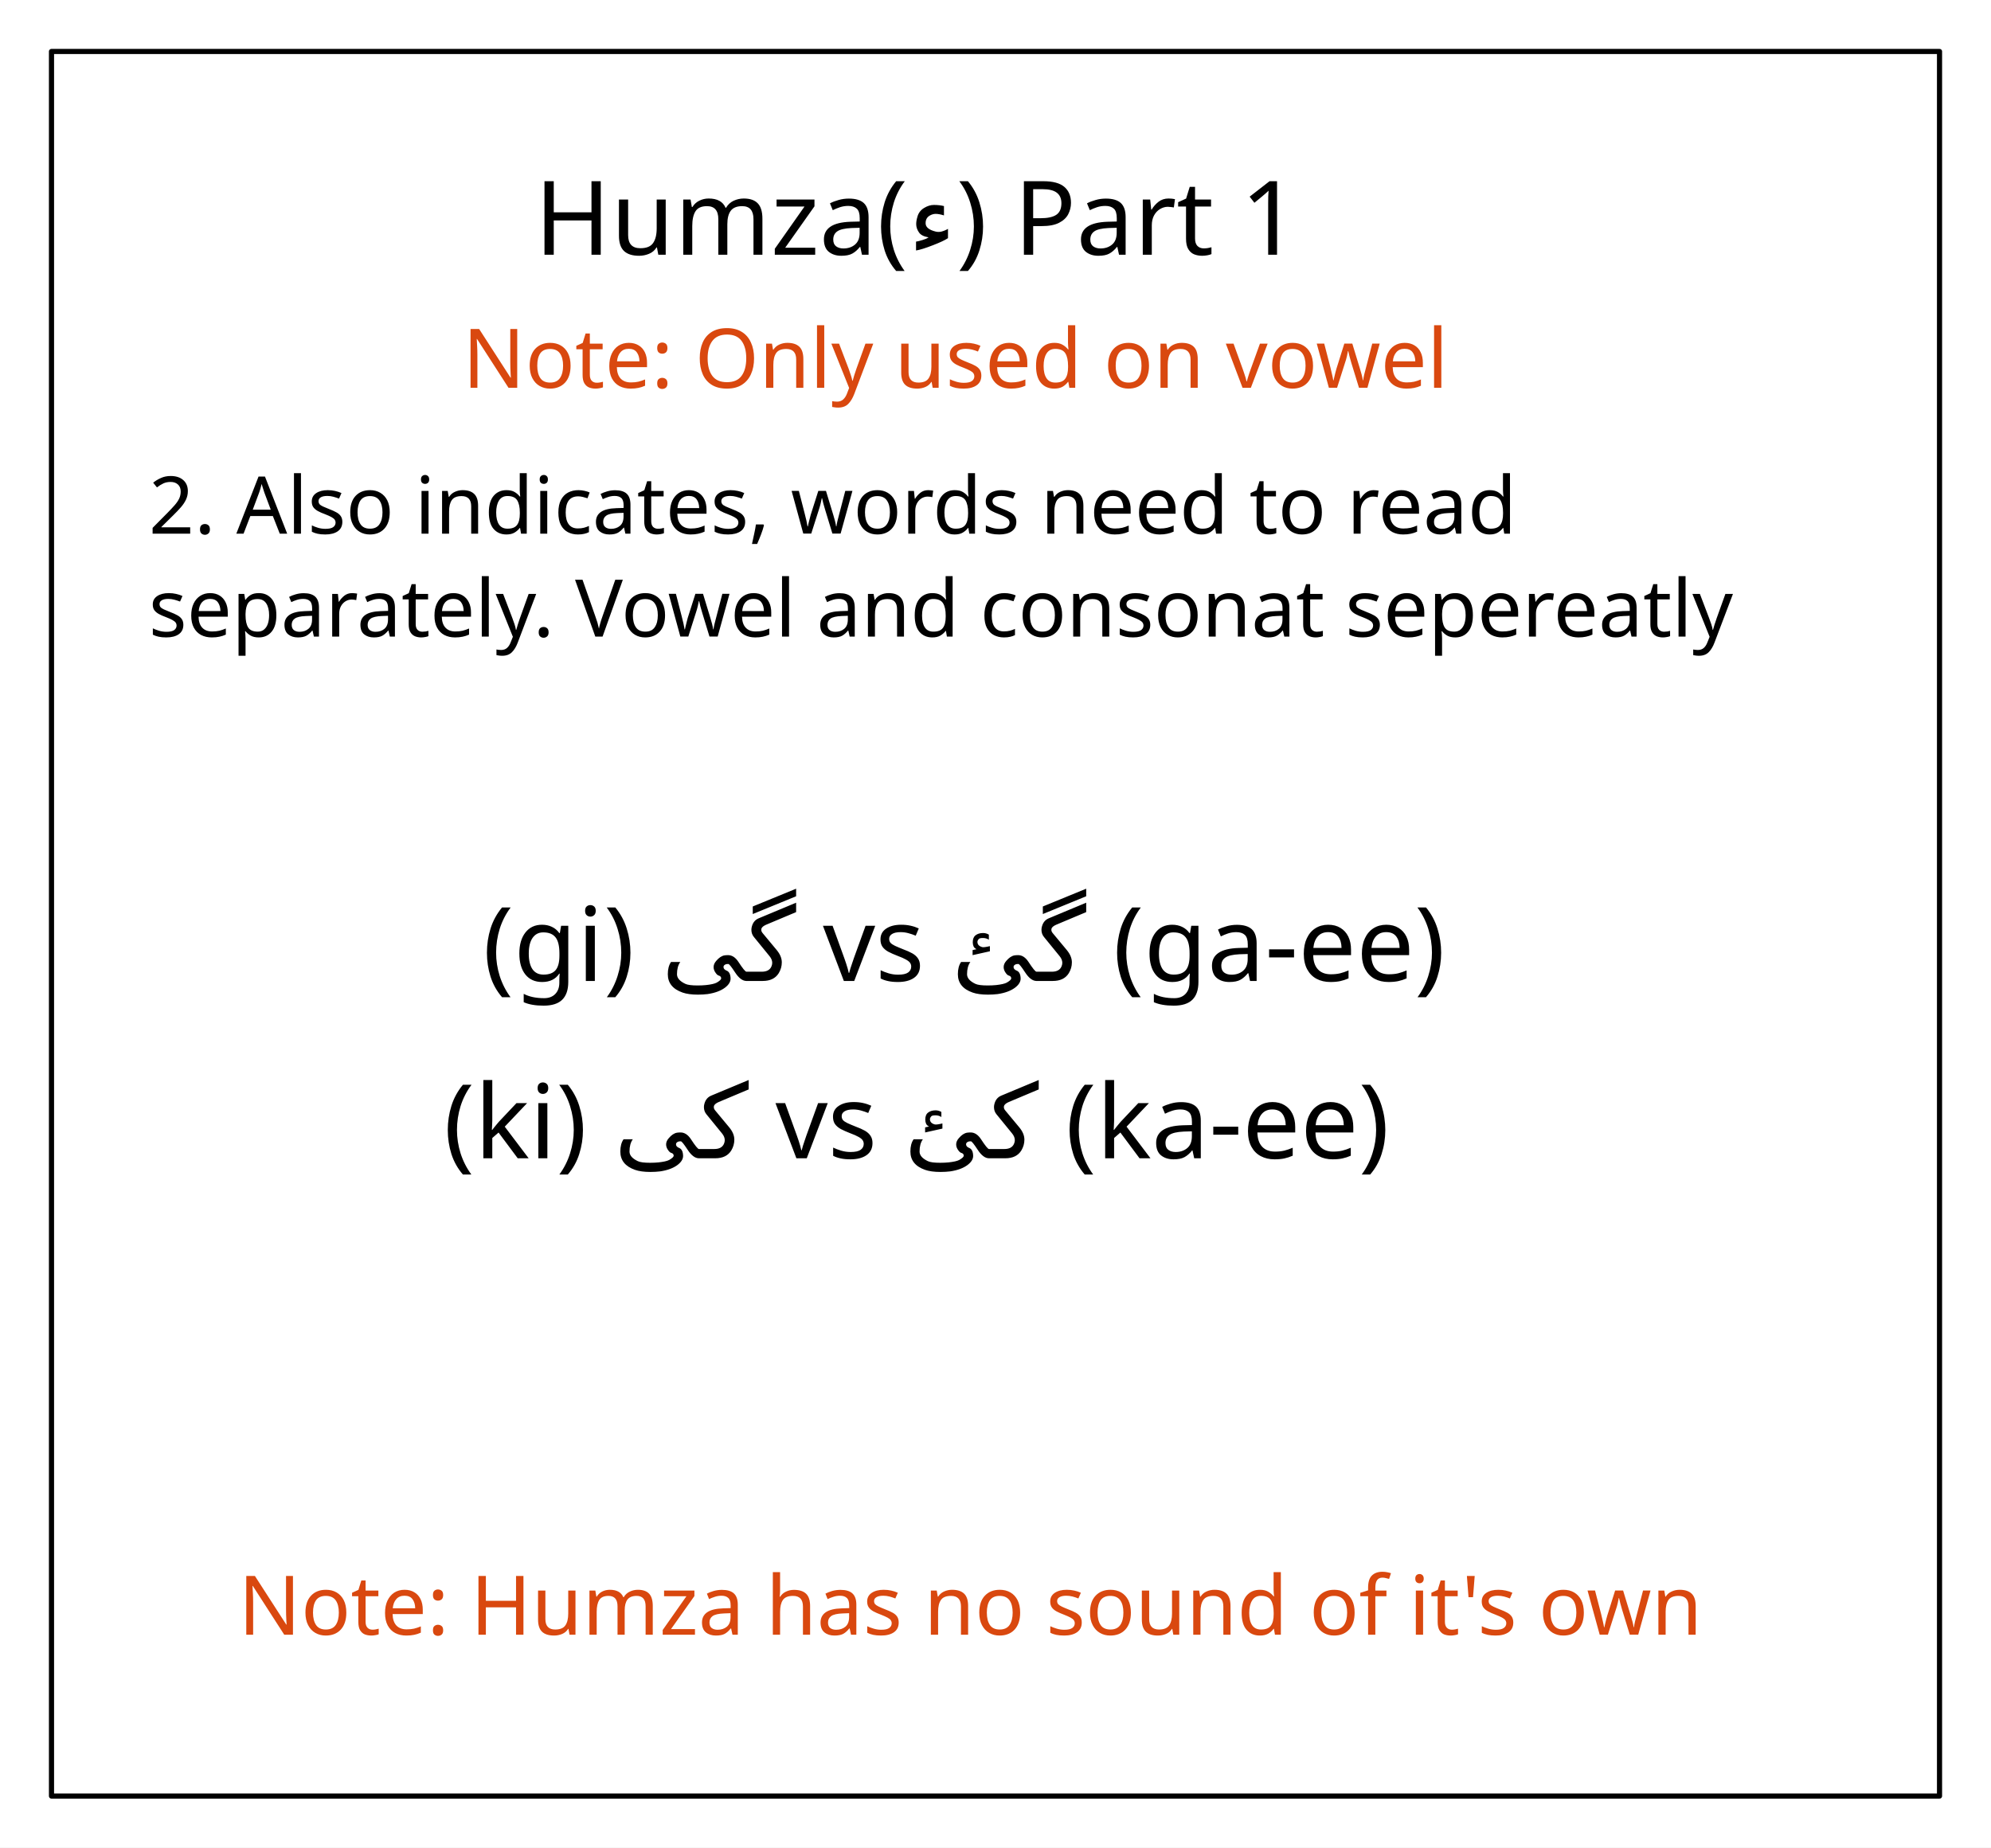
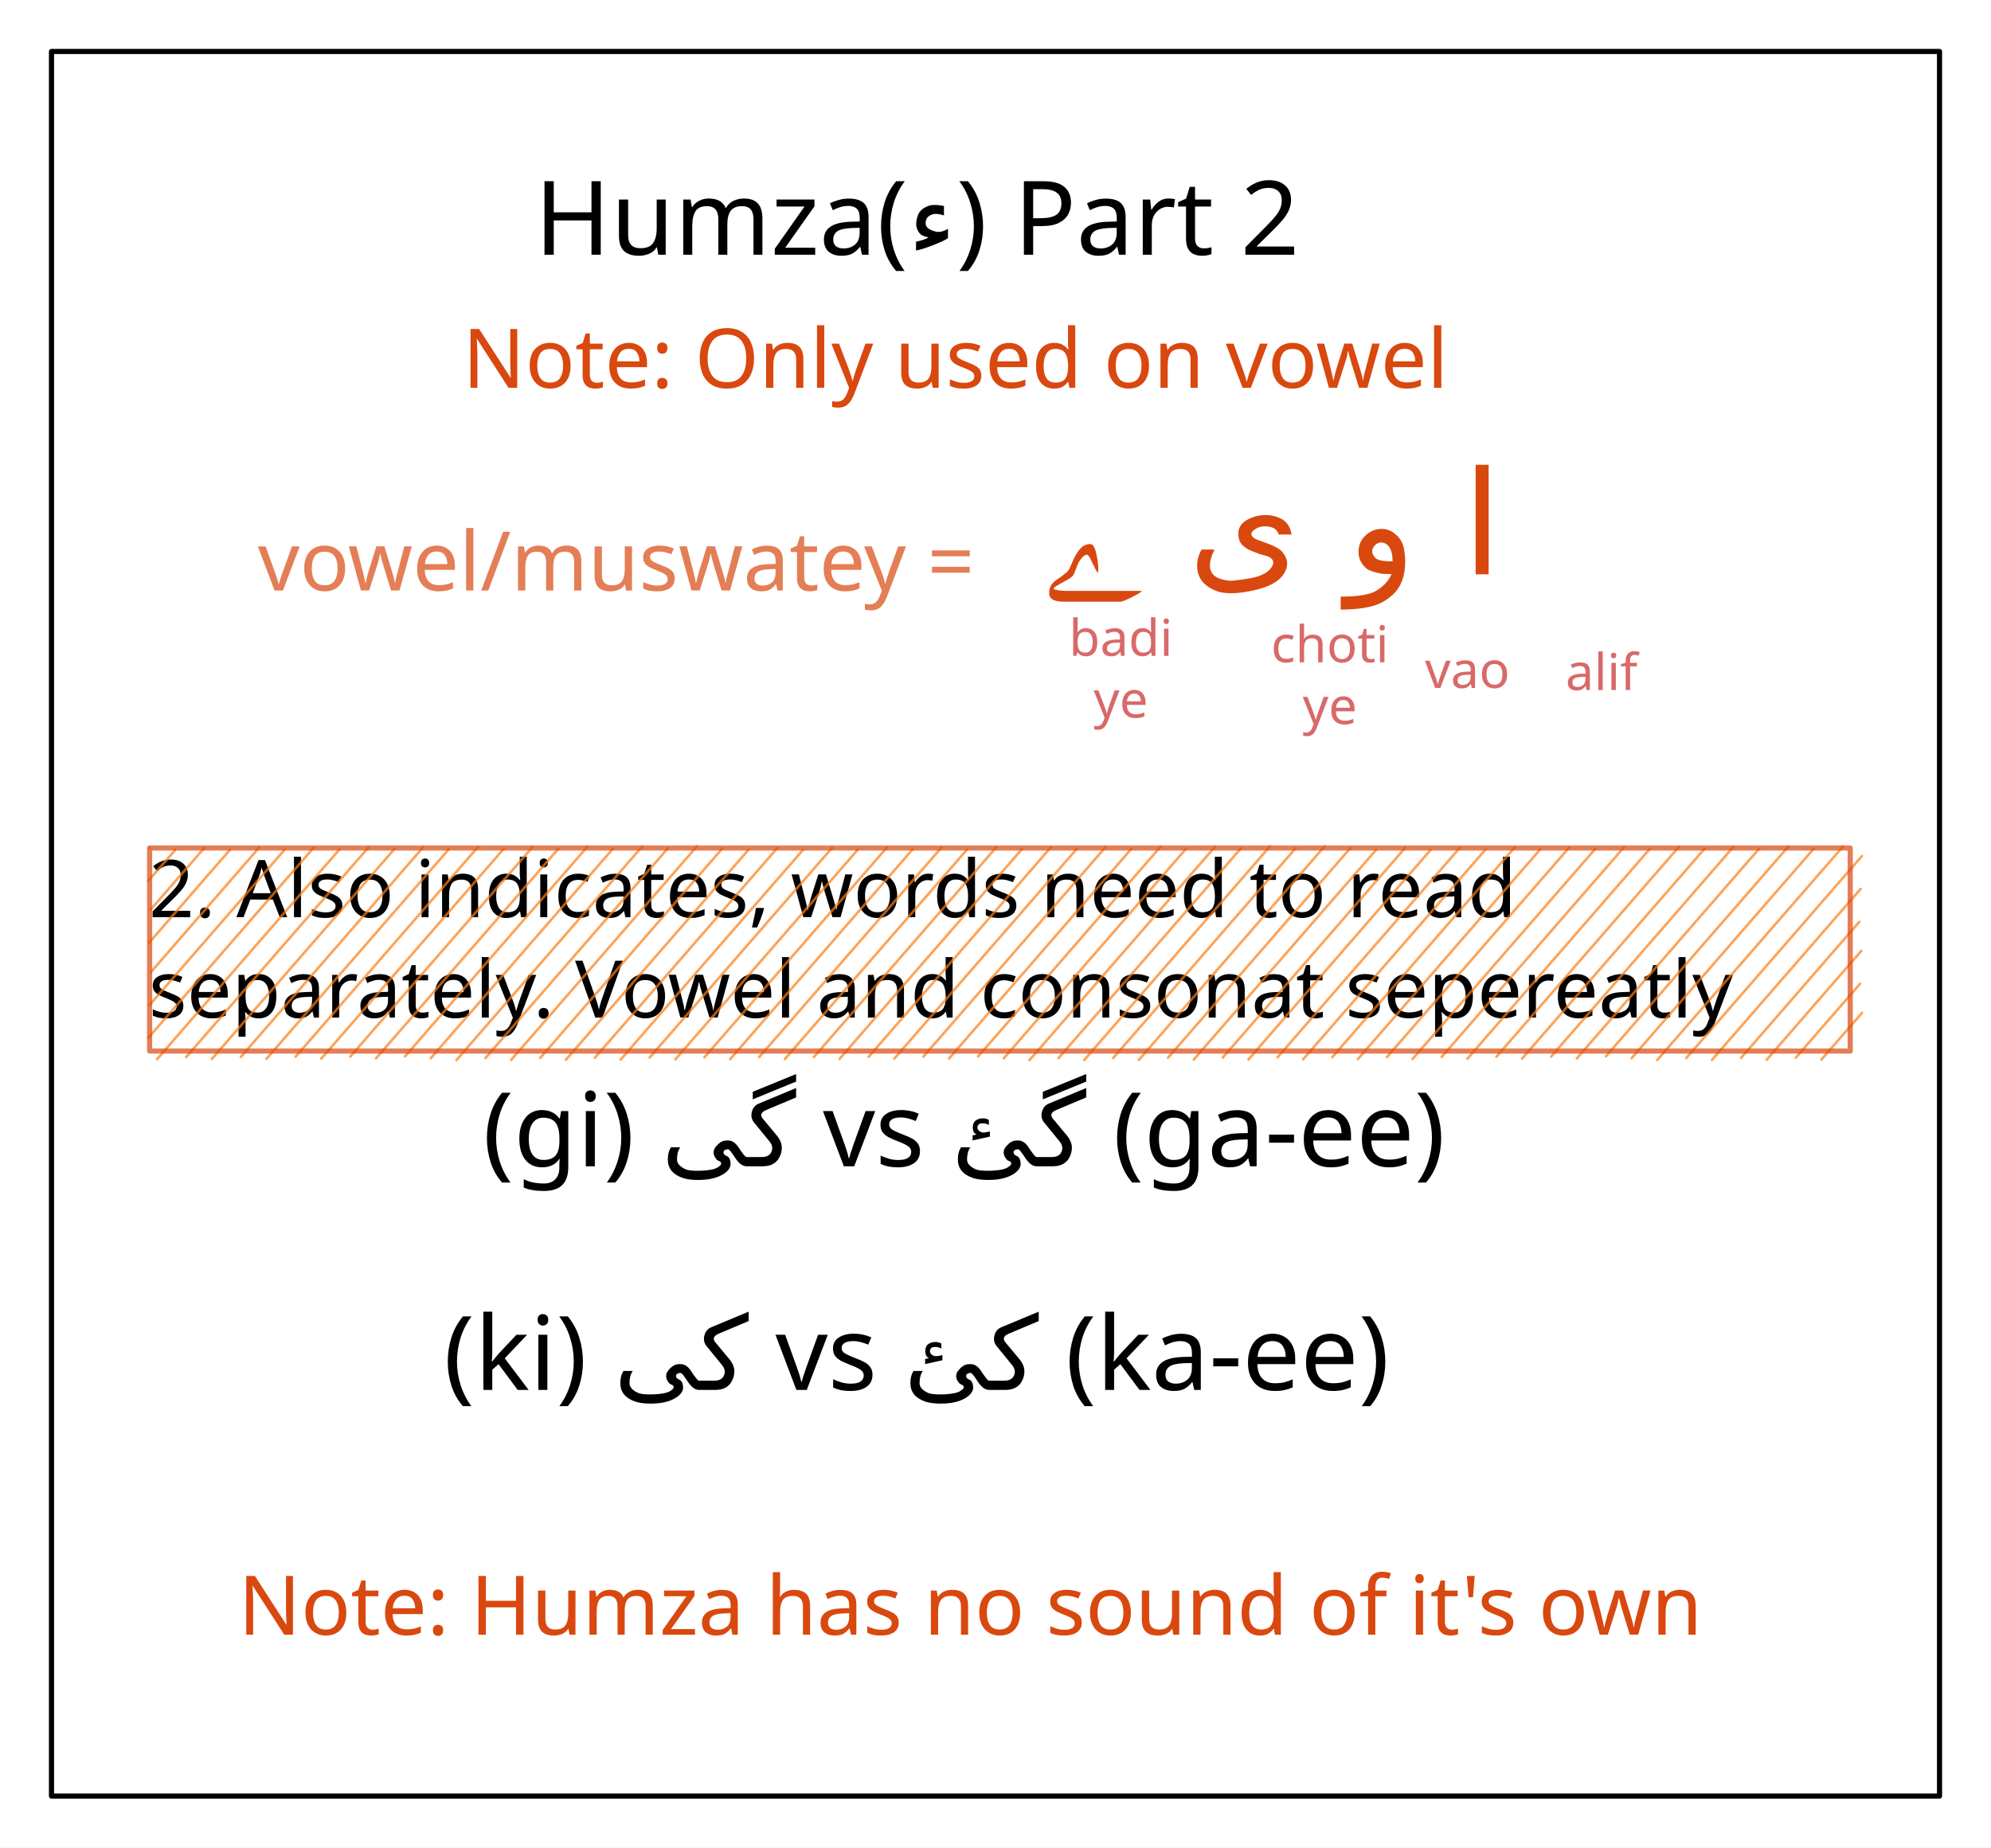
<svg xmlns="http://www.w3.org/2000/svg" version="1.1" viewBox="0 0 386.667 358.889" width="386.667" height="358.889">
  <defs>
    <style>
      @font-face {
        font-family: "Virgil";
-         src: url("../Virgil.woff2");;
+         src: url("https://excalidraw.com/Virgil.woff2");
      }
-       
+       @font-face {
+         font-family: "Cascadia";
+         src: url("https://excalidraw.com/Cascadia.woff2");
+       }
    </style>
  </defs>
  <rect x="0" y="0" width="386.667" height="358.889" fill="#ffffff" />
  <g stroke-linecap="round" transform="translate(10 10) rotate(0 183.3333 169.4444)">
    <path d="M0 0 C0 0, 0 0, 0 0 M0 0 C0 0, 0 0, 0 0 M-0.26 6.4 C1.01 4.93, 2.29 3.46, 4.99 0.36 M-0.26 6.4 C1.52 4.35, 3.3 2.3, 4.99 0.36 M0.13 12.04 C3.99 7.61, 7.84 3.17, 10.63 -0.03 M0.13 12.04 C3.65 7.99, 7.17 3.94, 10.63 -0.03 M-0.13 18.44 C5.37 12.11, 10.87 5.79, 15.62 0.33 M-0.13 18.44 C4.38 13.25, 8.89 8.07, 15.62 0.33 M0.27 24.08 C5.4 18.17, 10.54 12.27, 21.26 -0.07 M0.27 24.08 C4.79 18.87, 9.32 13.67, 21.26 -0.07 M0 30.48 C8.86 20.29, 17.72 10.1, 26.25 0.29 M0 30.48 C8.07 21.2, 16.14 11.92, 26.25 0.29 M-0.26 36.88 C7.38 28.1, 15.01 19.32, 31.89 -0.1 M-0.26 36.88 C8.08 27.29, 16.42 17.69, 31.89 -0.1 M0.14 42.52 C10.28 30.86, 20.42 19.19, 36.88 0.26 M0.14 42.52 C12.5 28.3, 24.85 14.09, 36.88 0.26 M-0.12 48.92 C8.57 38.92, 17.25 28.93, 42.52 -0.14 M-0.12 48.92 C13.65 33.07, 27.43 17.22, 42.52 -0.14 M0.27 54.56 C18.57 33.51, 36.87 12.46, 47.51 0.22 M0.27 54.56 C18.1 34.06, 35.92 13.55, 47.51 0.22 M0.01 60.96 C16.28 42.24, 32.55 23.52, 53.15 -0.17 M0.01 60.96 C20.38 37.52, 40.76 14.08, 53.15 -0.17 M-0.25 67.36 C20.14 43.9, 40.53 20.44, 58.14 0.19 M-0.25 67.36 C11.71 53.6, 23.66 39.85, 58.14 0.19 M0.14 73 C20.01 50.15, 39.87 27.3, 63.78 -0.21 M0.14 73 C15.26 55.61, 30.38 38.22, 63.78 -0.21 M-0.12 79.4 C27.01 48.19, 54.14 16.98, 68.77 0.15 M-0.12 79.4 C18.03 58.52, 36.17 37.65, 68.77 0.15 M0.28 85.04 C22.04 60, 43.81 34.96, 74.41 -0.24 M0.28 85.04 C15.32 67.74, 30.36 50.44, 74.41 -0.24 M0.01 91.44 C16.52 72.45, 33.03 53.46, 79.4 0.12 M0.01 91.44 C29.25 57.8, 58.49 24.17, 79.4 0.12 M-0.25 97.84 C27.67 65.72, 55.59 33.61, 85.04 -0.28 M-0.25 97.84 C18.27 76.53, 36.79 55.23, 85.04 -0.28 M0.15 103.48 C21.11 79.37, 42.07 55.26, 90.03 0.08 M0.15 103.48 C18.56 82.3, 36.97 61.12, 90.03 0.08 M-0.11 109.88 C37.7 66.38, 75.51 22.88, 95.67 -0.31 M-0.11 109.88 C32.29 72.6, 64.7 35.32, 95.67 -0.31 M0.28 115.52 C37.01 73.27, 73.73 31.02, 100.66 0.05 M0.28 115.52 C23.24 89.11, 46.19 62.7, 100.66 0.05 M0.02 121.92 C29.99 87.44, 59.96 52.97, 106.3 -0.34 M0.02 121.92 C26.03 91.99, 52.05 62.06, 106.3 -0.34 M-0.24 128.32 C28.41 95.35, 57.06 62.39, 111.29 0.02 M-0.24 128.32 C40.57 81.37, 81.37 34.43, 111.29 0.02 M0.15 133.96 C32.64 96.58, 65.13 59.21, 116.27 0.38 M0.15 133.96 C39.08 89.18, 78 44.41, 116.27 0.38 M-0.11 140.36 C25.75 110.6, 51.62 80.85, 121.92 -0.02 M-0.11 140.36 C38.05 96.46, 76.21 52.56, 121.92 -0.02 M0.29 146 C36.21 104.68, 72.13 63.36, 126.91 0.34 M0.29 146 C29.22 112.71, 58.16 79.43, 126.91 0.34 M0.02 152.4 C38.63 107.99, 77.23 63.58, 132.55 -0.05 M0.02 152.4 C31.27 116.45, 62.52 80.5, 132.55 -0.05 M-0.24 158.8 C40.25 112.23, 80.73 65.66, 137.54 0.31 M-0.24 158.8 C36.14 116.95, 72.52 75.1, 137.54 0.31 M0.16 164.44 C30.19 129.89, 60.23 95.34, 143.18 -0.09 M0.16 164.44 C39.07 119.67, 77.99 74.9, 143.18 -0.09 M-0.1 170.84 C46.61 117.09, 93.33 63.35, 148.17 0.27 M-0.1 170.84 C29.75 136.49, 59.6 102.15, 148.17 0.27 M0.29 176.48 C36.79 134.49, 73.29 92.5, 153.81 -0.12 M0.29 176.48 C35.42 136.07, 70.55 95.65, 153.81 -0.12 M0.03 182.88 C40.83 135.94, 81.63 89.01, 158.8 0.24 M0.03 182.88 C50.89 124.37, 101.75 65.86, 158.8 0.24 M-0.23 189.27 C48.99 132.65, 98.22 76.02, 164.44 -0.16 M-0.23 189.27 C46.47 135.55, 93.17 81.83, 164.44 -0.16 M0.16 194.92 C39.73 149.4, 79.3 103.88, 169.43 0.2 M0.16 194.92 C54.54 132.36, 108.93 69.8, 169.43 0.2 M-0.1 201.32 C47.65 146.38, 95.41 91.45, 175.07 -0.19 M-0.1 201.32 C49.7 144.03, 99.49 86.75, 175.07 -0.19 M0.3 206.96 C47.82 152.29, 95.34 97.62, 180.06 0.17 M0.3 206.96 C40.68 160.5, 81.07 114.04, 180.06 0.17 M0.03 213.36 C54.36 150.87, 108.68 88.38, 185.7 -0.23 M0.03 213.36 C46.27 160.17, 92.5 106.99, 185.7 -0.23 M-0.23 219.75 C70.86 137.97, 141.95 56.19, 190.69 0.13 M-0.23 219.75 C51.57 160.16, 103.38 100.57, 190.69 0.13 M0.17 225.4 C48.67 169.6, 97.18 113.8, 196.33 -0.26 M0.17 225.4 C52.41 165.3, 104.66 105.2, 196.33 -0.26 M-0.09 231.8 C57.53 165.51, 115.15 99.22, 201.32 0.1 M-0.09 231.8 C44.71 180.25, 89.52 128.71, 201.32 0.1 M0.3 237.44 C58.13 170.91, 115.96 104.39, 206.96 -0.3 M0.3 237.44 C81.94 143.52, 163.58 49.6, 206.96 -0.3 M0.04 243.84 C71.77 161.32, 143.5 78.8, 211.95 0.06 M0.04 243.84 C55.03 180.58, 110.02 117.32, 211.95 0.06 M-0.22 250.23 C62.52 178.05, 125.27 105.87, 217.59 -0.33 M-0.22 250.23 C79.13 158.95, 158.48 67.67, 217.59 -0.33 M0.17 255.88 C81.86 161.91, 163.54 67.94, 222.58 0.03 M0.17 255.88 C63.39 183.15, 126.61 110.43, 222.58 0.03 M-0.09 262.27 C51.17 203.3, 102.44 144.33, 228.22 -0.36 M-0.09 262.27 C62.36 190.44, 124.8 118.6, 228.22 -0.36 M0.3 267.92 C50.33 210.37, 100.35 152.82, 233.21 0 M0.3 267.92 C51.26 209.3, 102.22 150.68, 233.21 0 M0.04 274.32 C94.45 165.72, 188.85 57.11, 238.19 0.36 M0.04 274.32 C69.69 194.2, 139.33 114.09, 238.19 0.36 M-0.22 280.71 C55.44 216.68, 111.1 152.65, 243.84 -0.04 M-0.22 280.71 C74.35 194.93, 148.92 109.15, 243.84 -0.04 M0.18 286.36 C91.08 181.79, 181.98 77.22, 248.82 0.32 M0.18 286.36 C89.97 183.06, 179.76 79.76, 248.82 0.32 M-0.08 292.75 C91.26 187.68, 182.6 82.6, 254.47 -0.07 M-0.08 292.75 C52.66 232.07, 105.41 171.4, 254.47 -0.07 M0.31 298.4 C64.74 224.28, 129.17 150.16, 259.45 0.29 M0.31 298.4 C75.46 211.95, 150.6 125.51, 259.45 0.29 M0.05 304.8 C69.9 224.44, 139.75 144.09, 265.1 -0.11 M0.05 304.8 C81.38 211.24, 162.71 117.68, 265.1 -0.11 M-0.21 311.19 C58.39 243.77, 117 176.36, 270.08 0.25 M-0.21 311.19 C69.97 230.45, 140.16 149.71, 270.08 0.25 M0.18 316.84 C56.19 252.4, 112.2 187.97, 275.73 -0.14 M0.18 316.84 C57.44 250.97, 114.69 185.11, 275.73 -0.14 M-0.08 323.23 C111.14 195.29, 222.37 67.34, 280.71 0.22 M-0.08 323.23 C90.11 219.48, 180.3 115.73, 280.71 0.22 M0.31 328.88 C98.66 215.74, 197.01 102.6, 286.36 -0.18 M0.31 328.88 C67.16 251.98, 134 175.09, 286.36 -0.18 M0.05 335.27 C106.99 212.25, 213.93 89.24, 291.34 0.18 M0.05 335.27 C86.24 236.13, 172.43 136.98, 291.34 0.18 M1.1 340.16 C76.76 253.13, 152.42 166.09, 296.99 -0.21 M1.1 340.16 C98.3 228.35, 195.5 116.54, 296.99 -0.21 M6.75 339.77 C85.04 249.7, 163.34 159.63, 301.97 0.15 M6.75 339.77 C88.04 246.25, 169.33 152.74, 301.97 0.15 M11.73 340.13 C75.07 267.27, 138.4 194.41, 307.62 -0.25 M11.73 340.13 C117.23 218.77, 222.72 97.42, 307.62 -0.25 M17.38 339.73 C100.15 244.52, 182.92 149.3, 312.6 0.11 M17.38 339.73 C112.3 230.53, 207.23 121.33, 312.6 0.11 M22.36 340.09 C110.76 238.41, 199.15 136.72, 318.25 -0.28 M22.36 340.09 C82.24 271.21, 142.12 202.33, 318.25 -0.28 M28.01 339.7 C133.49 218.36, 238.97 97.01, 323.23 0.08 M28.01 339.7 C136.27 215.16, 244.52 90.63, 323.23 0.08 M32.99 340.06 C120.08 239.88, 207.17 139.69, 328.88 -0.31 M32.99 340.06 C113.16 247.84, 193.32 155.63, 328.88 -0.31 M38.64 339.66 C125.84 239.34, 213.05 139.02, 333.86 0.05 M38.64 339.66 C131.16 233.23, 223.68 126.8, 333.86 0.05 M43.62 340.02 C159.03 207.27, 274.43 74.51, 339.51 -0.35 M43.62 340.02 C158.25 208.16, 272.88 76.3, 339.51 -0.35 M49.27 339.63 C122.7 255.15, 196.14 170.68, 344.49 0.01 M49.27 339.63 C148.02 226.03, 246.77 112.43, 344.49 0.01 M54.25 339.99 C136.85 244.97, 219.45 149.96, 349.48 0.37 M54.25 339.99 C142.04 239, 229.83 138.01, 349.48 0.37 M59.24 340.35 C126.14 263.39, 193.03 186.44, 355.12 -0.02 M59.24 340.35 C169.66 213.33, 280.08 86.31, 355.12 -0.02 M64.88 339.96 C142.28 250.92, 219.68 161.88, 360.11 0.34 M64.88 339.96 C173.12 215.44, 281.36 90.93, 360.11 0.34 M69.87 340.32 C185.53 207.26, 301.2 74.21, 365.75 -0.06 M69.87 340.32 C141.77 257.61, 213.66 174.91, 365.75 -0.06 M75.51 339.92 C175.59 224.79, 275.67 109.66, 369.43 1.81 M75.51 339.92 C158.21 244.79, 240.9 149.67, 369.43 1.81 M80.5 340.28 C184.8 220.3, 289.11 100.31, 369.17 8.21 M80.5 340.28 C175.1 231.46, 269.69 122.65, 369.17 8.21 M86.14 339.89 C177.41 234.9, 268.68 129.9, 368.91 14.61 M86.14 339.89 C184.55 226.69, 282.95 113.48, 368.91 14.61 M91.13 340.25 C177.41 240.99, 263.69 141.74, 369.3 20.25 M91.13 340.25 C169.42 250.19, 247.71 160.13, 369.3 20.25 M96.77 339.85 C184.35 239.11, 271.92 138.37, 369.04 26.65 M96.77 339.85 C203.88 216.64, 310.99 93.43, 369.04 26.65 M101.76 340.21 C172.68 258.63, 243.61 177.04, 369.43 32.29 M101.76 340.21 C189.74 239.01, 277.71 137.8, 369.43 32.29 M107.4 339.82 C174.01 263.19, 240.63 186.57, 369.17 38.69 M107.4 339.82 C176.67 260.14, 245.93 180.47, 369.17 38.69 M112.39 340.18 C165.72 278.83, 219.05 217.48, 368.91 45.09 M112.39 340.18 C205.8 232.73, 299.2 125.28, 368.91 45.09 M118.03 339.78 C204.29 240.55, 290.55 141.32, 369.31 50.73 M118.03 339.78 C200.7 244.68, 283.37 149.58, 369.31 50.73 M123.02 340.14 C215.49 233.77, 307.96 127.39, 369.04 57.13 M123.02 340.14 C185.23 268.58, 247.45 197.01, 369.04 57.13 M128.66 339.75 C180.4 280.24, 232.13 220.73, 369.44 62.77 M128.66 339.75 C218.8 236.06, 308.94 132.37, 369.44 62.77 M133.65 340.11 C218.55 242.45, 303.44 144.79, 369.18 69.17 M133.65 340.11 C211.44 250.62, 289.23 161.13, 369.18 69.17 M139.3 339.71 C185.35 286.73, 231.41 233.75, 368.92 75.57 M139.3 339.71 C210.18 258.17, 281.06 176.63, 368.92 75.57 M144.28 340.07 C191.07 286.26, 237.85 232.44, 369.31 81.21 M144.28 340.07 C212.25 261.88, 280.22 183.69, 369.31 81.21 M149.93 339.68 C201.76 280.05, 253.6 220.41, 369.05 87.61 M149.93 339.68 C206.97 274.05, 264.02 208.43, 369.05 87.61 M154.91 340.04 C223.39 261.27, 291.86 182.5, 369.44 93.25 M154.91 340.04 C228.75 255.1, 302.59 170.16, 369.44 93.25 M160.56 339.65 C236.42 252.38, 312.28 165.11, 369.18 99.65 M160.56 339.65 C218.55 272.93, 276.54 206.22, 369.18 99.65 M165.54 340.01 C236.71 258.13, 307.88 176.26, 368.92 106.05 M165.54 340.01 C206.82 292.52, 248.11 245.03, 368.92 106.05 M171.19 339.61 C216.2 287.82, 261.22 236.03, 369.32 111.69 M171.19 339.61 C216.86 287.07, 262.54 234.52, 369.32 111.69 M176.17 339.97 C236.06 271.08, 295.95 202.19, 369.05 118.09 M176.17 339.97 C233.09 274.5, 290 209.02, 369.05 118.09 M181.16 340.33 C252.25 258.56, 323.33 176.78, 369.45 123.73 M181.16 340.33 C239.03 273.76, 296.89 207.2, 369.45 123.73 M186.8 339.94 C235.29 284.16, 283.78 228.38, 369.19 130.13 M186.8 339.94 C224.63 296.42, 262.46 252.9, 369.19 130.13 M191.79 340.3 C257.23 265.02, 322.67 189.74, 368.93 136.53 M191.79 340.3 C248.11 275.51, 304.43 210.72, 368.93 136.53 M197.43 339.9 C237.95 293.29, 278.47 246.68, 369.32 142.17 M197.43 339.9 C265.71 261.36, 333.99 182.81, 369.32 142.17 M202.42 340.26 C246.15 289.95, 289.89 239.64, 369.06 148.57 M202.42 340.26 C267.79 265.06, 333.16 189.86, 369.06 148.57 M208.06 339.87 C255.59 285.19, 303.12 230.52, 369.45 154.21 M208.06 339.87 C255.2 285.64, 302.34 231.41, 369.45 154.21 M213.05 340.23 C263.14 282.6, 313.23 224.98, 369.19 160.61 M213.05 340.23 C256.86 289.83, 300.67 239.43, 369.19 160.61 M218.69 339.83 C259.44 292.95, 300.19 246.08, 368.93 167 M218.69 339.83 C277.27 272.45, 335.84 205.07, 368.93 167 M223.68 340.19 C269.33 287.68, 314.98 235.16, 369.32 172.65 M223.68 340.19 C260.58 297.74, 297.48 255.3, 369.32 172.65 M229.32 339.8 C264.22 299.65, 299.12 259.51, 369.06 179.05 M229.32 339.8 C279.46 282.12, 329.6 224.45, 369.06 179.05 M234.31 340.16 C263.23 306.89, 292.15 273.63, 369.46 184.69 M234.31 340.16 C261.54 308.84, 288.76 277.52, 369.46 184.69 M239.95 339.76 C274.65 299.85, 309.34 259.94, 369.2 191.09 M239.95 339.76 C283.55 289.61, 327.14 239.46, 369.2 191.09 M244.94 340.12 C282.22 297.24, 319.51 254.35, 368.93 197.48 M244.94 340.12 C286.61 292.19, 328.27 244.26, 368.93 197.48 M250.58 339.73 C276.76 309.61, 302.94 279.5, 369.33 203.13 M250.58 339.73 C278.4 307.73, 306.22 275.73, 369.33 203.13 M255.57 340.09 C284.69 306.59, 313.81 273.1, 369.07 209.52 M255.57 340.09 C288.32 302.41, 321.07 264.74, 369.07 209.52 M261.21 339.7 C299.5 295.66, 337.78 251.62, 369.46 215.17 M261.21 339.7 C285.98 311.21, 310.74 282.72, 369.46 215.17 M266.2 340.06 C293.93 308.15, 321.67 276.25, 369.2 221.57 M266.2 340.06 C287.92 315.07, 309.63 290.09, 369.2 221.57 M271.84 339.66 C307.82 298.27, 343.8 256.89, 368.94 227.96 M271.84 339.66 C298.08 309.47, 324.32 279.29, 368.94 227.96 M276.83 340.02 C307.46 304.78, 338.1 269.54, 369.33 233.61 M276.83 340.02 C302.26 310.76, 327.7 281.51, 369.33 233.61 M282.47 339.63 C310.9 306.92, 339.33 274.22, 369.07 240 M282.47 339.63 C315.25 301.92, 348.03 264.21, 369.07 240 M287.46 339.99 C315.06 308.23, 342.66 276.48, 368.81 246.4 M287.46 339.99 C317.83 305.05, 348.19 270.12, 368.81 246.4 M292.45 340.35 C318.45 310.43, 344.46 280.52, 369.21 252.05 M292.45 340.35 C318.82 310.01, 345.19 279.68, 369.21 252.05 M298.09 339.95 C326.11 307.72, 354.12 275.5, 368.94 258.44 M298.09 339.95 C313.58 322.14, 329.06 304.32, 368.94 258.44 M303.08 340.31 C320.88 319.83, 338.68 299.36, 369.34 264.09 M303.08 340.31 C318.04 323.1, 333 305.89, 369.34 264.09 M308.72 339.92 C327.18 318.68, 345.65 297.44, 369.08 270.48 M308.72 339.92 C323.44 322.99, 338.16 306.06, 369.08 270.48 M313.71 340.28 C326.88 325.12, 340.06 309.96, 368.82 276.88 M313.71 340.28 C327.81 324.06, 341.91 307.84, 368.82 276.88 M319.35 339.88 C333.41 323.71, 347.46 307.55, 369.21 282.52 M319.35 339.88 C334.43 322.53, 349.51 305.19, 369.21 282.52 M324.34 340.24 C338.89 323.5, 353.44 306.77, 368.95 288.92 M324.34 340.24 C339.28 323.06, 354.21 305.87, 368.95 288.92 M329.98 339.85 C339.4 329.02, 348.81 318.19, 369.34 294.57 M329.98 339.85 C344.47 323.18, 358.96 306.52, 369.34 294.57 M334.97 340.21 C343.85 329.99, 352.73 319.77, 369.08 300.96 M334.97 340.21 C346.36 327.1, 357.76 313.99, 369.08 300.96 M340.61 339.81 C349.02 330.13, 357.44 320.46, 368.82 307.36 M340.61 339.81 C347.23 332.2, 353.85 324.59, 368.82 307.36 M345.6 340.17 C353.32 331.29, 361.05 322.4, 369.22 313 M345.6 340.17 C354.93 329.44, 364.25 318.71, 369.22 313 M351.24 339.78 C356.28 333.99, 361.31 328.19, 368.95 319.4 M351.24 339.78 C355.07 335.37, 358.91 330.96, 368.95 319.4 M356.23 340.14 C359.72 336.12, 363.22 332.09, 369.35 325.05 M356.23 340.14 C359.24 336.67, 362.26 333.21, 369.35 325.05 M361.87 339.74 C363.51 337.86, 365.15 335.97, 369.09 331.44 M361.87 339.74 C363.66 337.69, 365.45 335.63, 369.09 331.44" stroke="#fff" stroke-width="0.5" fill="none" />
    <path d="M0 0 C116.76 0, 233.51 0, 366.67 0 M0 0 C78.79 0, 157.58 0, 366.67 0 M366.67 0 C366.67 127.79, 366.67 255.59, 366.67 338.89 M366.67 0 C366.67 96.13, 366.67 192.26, 366.67 338.89 M366.67 338.89 C274.85 338.89, 183.04 338.89, 0 338.89 M366.67 338.89 C278.45 338.89, 190.23 338.89, 0 338.89 M0 338.89 C0 269.38, 0 199.87, 0 0 M0 338.89 C0 236.29, 0 133.69, 0 0" stroke="#000000" stroke-width="1" fill="none" />
  </g>
-   <g transform="translate(28.88889 89.66667) rotate(0 163 20)">
-     <text x="0" y="14" font-family="Virgil, Segoe UI Emoji" font-size="15.463px" fill="#000000" text-anchor="start" style="white-space: pre;" direction="ltr">2. Also indicates, words need to read </text>
-     <text x="0" y="34" font-family="Virgil, Segoe UI Emoji" font-size="15.463px" fill="#000000" text-anchor="start" style="white-space: pre;" direction="ltr">separately. Vowel and consonat sepereatly</text>
+   <g transform="translate(28.88889 164.6667) rotate(0 163.5 19.5)">
+     <text x="0" y="13.5" font-family="Virgil, Segoe UI Emoji" font-size="15.463px" fill="#000000" text-anchor="start" style="white-space: pre;" direction="ltr">2. Also indicates, words need to read </text>
+     <text x="0" y="33" font-family="Virgil, Segoe UI Emoji" font-size="15.463px" fill="#000000" text-anchor="start" style="white-space: pre;" direction="ltr">separately. Vowel and consonat sepereatly</text>
  </g>
-   <g transform="translate(99.58197 30.48298) rotate(0 78.5 13)">
-     <text x="78.5" y="19" font-family="Virgil, Segoe UI Emoji" font-size="20px" fill="#000000" text-anchor="middle" style="white-space: pre;" direction="ltr">Humza(ء) Part 1</text>
+   <g transform="translate(96.08197 30.48298) rotate(0 82 13.5)">
+     <text x="82" y="19" font-family="Virgil, Segoe UI Emoji" font-size="20px" fill="#000000" text-anchor="middle" style="white-space: pre;" direction="ltr">Humza(ء) Part 2</text>
  </g>
-   <g transform="translate(80.72222 171.5556) rotate(0 106.5 13)">
-     <text x="106.5" y="19" font-family="Virgil, Segoe UI Emoji" font-size="20px" fill="#000000" text-anchor="middle" style="white-space: pre;" direction="ltr">(gi) گی vs گئ (ga-ee)</text>
+   <g transform="translate(84.22222 207.5556) rotate(0 103 13.5)">
+     <text x="103" y="19" font-family="Virgil, Segoe UI Emoji" font-size="20px" fill="#000000" text-anchor="middle" style="white-space: pre;" direction="ltr">(gi) گی vs گئ (ga-ee)</text>
  </g>
-   <g transform="translate(72 206) rotate(0 106 13)">
-     <text x="106" y="19" font-family="Virgil, Segoe UI Emoji" font-size="20px" fill="#000000" text-anchor="middle" style="white-space: pre;" direction="ltr">(ki) کی vs کئ (ka-ee)</text>
+   <g transform="translate(75.5 251) rotate(0 102.5 13.5)">
+     <text x="102.5" y="19" font-family="Virgil, Segoe UI Emoji" font-size="20px" fill="#000000" text-anchor="middle" style="white-space: pre;" direction="ltr">(ki) کی vs کئ (ka-ee)</text>
  </g>
-   <g transform="translate(87.05556 61.33333) rotate(0 98.5 10)">
-     <text x="98.5" y="14" font-family="Virgil, Segoe UI Emoji" font-size="16px" fill="#d9480f" text-anchor="middle" style="white-space: pre;" direction="ltr">Note: Only used on vowel</text>
+   <g transform="translate(86.55556 61.33333) rotate(0 99 10)">
+     <text x="99" y="14" font-family="Virgil, Segoe UI Emoji" font-size="16px" fill="#d9480f" text-anchor="middle" style="white-space: pre;" direction="ltr">Note: Only used on vowel</text>
  </g>
-   <g transform="translate(37.94444 303.5556) rotate(0 150.5 10)">
-     <text x="150.5" y="14" font-family="Virgil, Segoe UI Emoji" font-size="16px" fill="#d9480f" text-anchor="middle" style="white-space: pre;" direction="ltr">Note: Humza has no sound of it's own</text>
+   <g transform="translate(37.44444 303.5556) rotate(0 151 10)">
+     <text x="151" y="14" font-family="Virgil, Segoe UI Emoji" font-size="16px" fill="#d9480f" text-anchor="middle" style="white-space: pre;" direction="ltr">Note: Humza has no sound of it's own</text>
+   </g>
+   <g stroke-opacity="0.7" fill-opacity="0.7" stroke-linecap="round" transform="translate(29.05691 164.728) rotate(0 165.1334 19.72233)">
+     <path d="M0 0 C0 0, 0 0, 0 0 M0 0 C0 0, 0 0, 0 0 M-0.26 6.4 C0.8 5.18, 1.86 3.96, 4.99 0.36 M-0.26 6.4 C1.69 4.15, 3.64 1.91, 4.99 0.36 M0.13 12.04 C2.79 8.98, 5.45 5.93, 10.63 -0.03 M0.13 12.04 C2.9 8.86, 5.66 5.68, 10.63 -0.03 M-0.13 18.44 C3.54 14.22, 7.21 10, 15.62 0.33 M-0.13 18.44 C6.13 11.24, 12.39 4.03, 15.62 0.33 M0.27 24.08 C4.73 18.94, 9.2 13.81, 21.26 -0.07 M0.27 24.08 C6.38 17.05, 12.5 10.01, 21.26 -0.07 M0 30.48 C8.5 20.71, 16.99 10.93, 26.25 0.29 M0 30.48 C7.64 21.69, 15.28 12.9, 26.25 0.29 M-0.26 36.88 C7.9 27.5, 16.05 18.11, 31.89 -0.1 M-0.26 36.88 C10.21 24.83, 20.68 12.79, 31.89 -0.1 M1.45 41.01 C10.09 31.07, 18.73 21.13, 36.88 0.26 M1.45 41.01 C14.19 26.35, 26.94 11.69, 36.88 0.26 M7.09 40.62 C20.76 24.9, 34.42 9.18, 42.52 -0.14 M7.09 40.62 C19.37 26.5, 31.64 12.38, 42.52 -0.14 M12.08 40.98 C19.79 32.1, 27.51 23.23, 47.51 0.22 M12.08 40.98 C22.04 29.52, 32 18.07, 47.51 0.22 M17.72 40.58 C25.62 31.5, 33.51 22.42, 53.15 -0.17 M17.72 40.58 C30.26 26.16, 42.79 11.74, 53.15 -0.17 M22.71 40.94 C30.66 31.79, 38.62 22.64, 58.14 0.19 M22.71 40.94 C29.9 32.67, 37.09 24.4, 58.14 0.19 M28.35 40.55 C38.42 28.97, 48.48 17.39, 63.78 -0.21 M28.35 40.55 C37.86 29.61, 47.36 18.68, 63.78 -0.21 M33.34 40.91 C43.89 28.77, 54.44 16.64, 68.77 0.15 M33.34 40.91 C41.97 30.98, 50.61 21.04, 68.77 0.15 M38.98 40.51 C49.37 28.57, 59.75 16.62, 74.41 -0.24 M38.98 40.51 C47.16 31.11, 55.33 21.7, 74.41 -0.24 M43.97 40.87 C51.98 31.66, 59.99 22.44, 79.4 0.12 M43.97 40.87 C57.85 24.91, 71.72 8.95, 79.4 0.12 M49.61 40.48 C59.47 29.14, 69.32 17.81, 85.04 -0.28 M49.61 40.48 C60.33 28.16, 71.04 15.83, 85.04 -0.28 M54.6 40.84 C63.55 30.54, 72.5 20.24, 90.03 0.08 M54.6 40.84 C61.89 32.45, 69.18 24.07, 90.03 0.08 M59.59 41.2 C69.41 29.9, 79.23 18.6, 95.67 -0.31 M59.59 41.2 C72.74 26.07, 85.9 10.93, 95.67 -0.31 M65.23 40.8 C78.52 25.51, 91.82 10.22, 100.66 0.05 M65.23 40.8 C76.39 27.97, 87.55 15.13, 100.66 0.05 M70.22 41.16 C77.9 32.33, 85.58 23.49, 106.3 -0.34 M70.22 41.16 C78.13 32.07, 86.04 22.97, 106.3 -0.34 M75.86 40.77 C84.58 30.73, 93.31 20.7, 111.29 0.02 M75.86 40.77 C87.16 27.77, 98.46 14.78, 111.29 0.02 M80.85 41.13 C89.44 31.24, 98.04 21.35, 116.27 0.38 M80.85 41.13 C91.06 29.38, 101.27 17.63, 116.27 0.38 M86.49 40.73 C96.16 29.61, 105.84 18.48, 121.92 -0.02 M86.49 40.73 C96.67 29.03, 106.84 17.33, 121.92 -0.02 M91.48 41.1 C98.86 32.6, 106.25 24.1, 126.91 0.34 M91.48 41.1 C102.61 28.29, 113.74 15.48, 126.91 0.34 M97.12 40.7 C108.37 27.76, 119.61 14.83, 132.55 -0.05 M97.12 40.7 C106.33 30.11, 115.54 19.51, 132.55 -0.05 M102.11 41.06 C114.94 26.3, 127.77 11.54, 137.54 0.31 M102.11 41.06 C111.31 30.47, 120.52 19.88, 137.54 0.31 M107.75 40.67 C121.78 24.53, 135.81 8.39, 143.18 -0.09 M107.75 40.67 C120.06 26.5, 132.38 12.34, 143.18 -0.09 M112.74 41.03 C121.95 30.43, 131.16 19.83, 148.17 0.27 M112.74 41.03 C120.11 32.55, 127.48 24.06, 148.17 0.27 M118.38 40.63 C131.84 25.14, 145.31 9.66, 153.81 -0.12 M118.38 40.63 C126.55 31.23, 134.73 21.83, 153.81 -0.12 M123.37 40.99 C132.7 30.26, 142.02 19.53, 158.8 0.24 M123.37 40.99 C132.66 30.3, 141.95 19.61, 158.8 0.24 M129.01 40.6 C139.48 28.56, 149.95 16.51, 164.44 -0.16 M129.01 40.6 C138.24 29.98, 147.46 19.37, 164.44 -0.16 M134 40.96 C142.42 31.27, 150.84 21.59, 169.43 0.2 M134 40.96 C142.72 30.92, 151.44 20.89, 169.43 0.2 M139.64 40.56 C147.54 31.48, 155.44 22.39, 175.07 -0.19 M139.64 40.56 C152.32 25.98, 165 11.39, 175.07 -0.19 M144.63 40.92 C153.61 30.59, 162.6 20.25, 180.06 0.17 M144.63 40.92 C151.84 32.62, 159.06 24.32, 180.06 0.17 M150.27 40.53 C164.37 24.31, 178.46 8.1, 185.7 -0.23 M150.27 40.53 C161.43 27.69, 172.58 14.86, 185.7 -0.23 M155.26 40.89 C165.41 29.21, 175.55 17.54, 190.69 0.13 M155.26 40.89 C165.85 28.7, 176.45 16.51, 190.69 0.13 M160.9 40.49 C171.89 27.86, 182.87 15.22, 196.33 -0.26 M160.9 40.49 C171.29 28.54, 181.68 16.59, 196.33 -0.26 M165.89 40.85 C177.08 27.98, 188.27 15.11, 201.32 0.1 M165.89 40.85 C177.12 27.94, 188.35 15.02, 201.32 0.1 M170.88 41.21 C178.25 32.73, 185.63 24.24, 206.96 -0.3 M170.88 41.21 C182.61 27.71, 194.35 14.21, 206.96 -0.3 M176.52 40.82 C184.54 31.59, 192.57 22.35, 211.95 0.06 M176.52 40.82 C189.35 26.06, 202.19 11.29, 211.95 0.06 M181.51 41.18 C195.23 25.4, 208.95 9.61, 217.59 -0.33 M181.51 41.18 C189.21 32.31, 196.92 23.45, 217.59 -0.33 M187.15 40.78 C198.05 28.25, 208.94 15.71, 222.58 0.03 M187.15 40.78 C199.91 26.11, 212.67 11.43, 222.58 0.03 M192.14 41.14 C202.66 29.04, 213.18 16.94, 228.22 -0.36 M192.14 41.14 C200.47 31.56, 208.8 21.97, 228.22 -0.36 M197.78 40.75 C210.29 26.36, 222.79 11.97, 233.21 0 M197.78 40.75 C210.4 26.23, 223.02 11.72, 233.21 0 M202.77 41.11 C211.53 31.03, 220.29 20.95, 238.19 0.36 M202.77 41.11 C210.58 32.12, 218.4 23.13, 238.19 0.36 M208.41 40.72 C221.21 25.99, 234.02 11.26, 243.84 -0.04 M208.41 40.72 C216.07 31.9, 223.73 23.09, 243.84 -0.04 M213.4 41.08 C224.41 28.41, 235.42 15.74, 248.82 0.32 M213.4 41.08 C223.88 29.01, 234.37 16.95, 248.82 0.32 M219.04 40.68 C227.4 31.06, 235.77 21.44, 254.47 -0.07 M219.04 40.68 C230.61 27.38, 242.17 14.07, 254.47 -0.07 M224.03 41.04 C231.12 32.88, 238.21 24.73, 259.45 0.29 M224.03 41.04 C236.11 27.14, 248.19 13.24, 259.45 0.29 M229.67 40.65 C239.76 29.03, 249.86 17.42, 265.1 -0.11 M229.67 40.65 C240.06 28.69, 250.45 16.74, 265.1 -0.11 M234.66 41.01 C248.41 25.18, 262.17 9.36, 270.08 0.25 M234.66 41.01 C245.63 28.38, 256.61 15.75, 270.08 0.25 M240.3 40.61 C251.66 27.54, 263.03 14.47, 275.73 -0.14 M240.3 40.61 C248.93 30.69, 257.56 20.76, 275.73 -0.14 M245.29 40.97 C252.47 32.71, 259.65 24.45, 280.71 0.22 M245.29 40.97 C256.86 27.65, 268.44 14.34, 280.71 0.22 M250.93 40.58 C263.71 25.87, 276.5 11.16, 286.36 -0.18 M250.93 40.58 C262.42 27.36, 273.91 14.14, 286.36 -0.18 M255.92 40.94 C267.45 27.67, 278.98 14.4, 291.34 0.18 M255.92 40.94 C269.61 25.18, 283.31 9.42, 291.34 0.18 M261.56 40.54 C273.15 27.21, 284.75 13.87, 296.99 -0.21 M261.56 40.54 C268.75 32.27, 275.94 24, 296.99 -0.21 M266.55 40.9 C276.95 28.93, 287.36 16.96, 301.97 0.15 M266.55 40.9 C275.56 30.53, 284.57 20.16, 301.97 0.15 M272.19 40.51 C284.47 26.38, 296.75 12.25, 307.62 -0.25 M272.19 40.51 C285.2 25.54, 298.21 10.58, 307.62 -0.25 M277.18 40.87 C291.31 24.61, 305.44 8.36, 312.6 0.11 M277.18 40.87 C290.13 25.97, 303.08 11.07, 312.6 0.11 M282.82 40.47 C291.7 30.26, 300.58 20.05, 318.25 -0.28 M282.82 40.47 C290.8 31.3, 298.77 22.12, 318.25 -0.28 M287.81 40.83 C301.52 25.06, 315.24 9.28, 323.23 0.08 M287.81 40.83 C299.35 27.55, 310.89 14.28, 323.23 0.08 M292.79 41.19 C302.72 29.78, 312.65 18.36, 328.88 -0.31 M292.79 41.19 C300.19 32.68, 307.6 24.17, 328.88 -0.31 M298.44 40.8 C310.7 26.69, 322.97 12.58, 332.55 1.55 M298.44 40.8 C305.64 32.51, 312.84 24.23, 332.55 1.55 M303.42 41.16 C313.84 29.17, 324.26 17.19, 332.29 7.95 M303.42 41.16 C310.81 32.67, 318.19 24.18, 332.29 7.95 M309.07 40.77 C315.31 33.59, 321.55 26.41, 332.03 14.35 M309.07 40.77 C315.21 33.69, 321.36 26.62, 332.03 14.35 M314.05 41.13 C318.71 35.76, 323.37 30.4, 332.42 19.99 M314.05 41.13 C320.41 33.81, 326.76 26.5, 332.42 19.99 M319.7 40.73 C322.62 37.37, 325.53 34.02, 332.16 26.39 M319.7 40.73 C322.34 37.69, 324.99 34.64, 332.16 26.39 M324.68 41.09 C326.29 39.25, 327.89 37.41, 332.56 32.03 M324.68 41.09 C327.56 37.78, 330.43 34.48, 332.56 32.03" stroke="#fd7e14" stroke-width="0.5" fill="none" />
+     <path d="M0 0 C111.55 0, 223.09 0, 330.27 0 M0 0 C74.08 0, 148.17 0, 330.27 0 M330.27 0 C330.27 12.35, 330.27 24.7, 330.27 39.44 M330.27 0 C330.27 13.69, 330.27 27.38, 330.27 39.44 M330.27 39.44 C210.22 39.44, 90.18 39.44, 0 39.44 M330.27 39.44 C261.21 39.44, 192.16 39.44, 0 39.44 M0 39.44 C0 30.95, 0 22.46, 0 0 M0 39.44 C0 24.56, 0 9.68, 0 0" stroke="#d9480f" stroke-width="1" fill="none" />
+   </g>
+   <g transform="translate(202.2084 84.5646) rotate(0 55.5 19.5)">
+     <text x="0" y="27" font-family="Virgil, Segoe UI Emoji" font-size="28px" fill="#d9480f" text-anchor="end" style="white-space: pre;" direction="rtl">ا و ی  ے</text>
+   </g>
+   <g stroke-opacity="0.7" fill-opacity="0.7" transform="translate(50.07933 100.7164) rotate(0 70.5 10)">
+     <text x="0" y="14" font-family="Virgil, Segoe UI Emoji" font-size="16px" fill="#d9480f" text-anchor="start" style="white-space: pre;" direction="ltr">vowel/muswatey =</text>
+   </g>
+   <g stroke-opacity="0.7" fill-opacity="0.7" transform="translate(304.0308 125.0407) rotate(0 9 6)">
+     <text x="0" y="9" font-family="Virgil, Segoe UI Emoji" font-size="9.852px" fill="#c92a2a" text-anchor="start" style="white-space: pre;" direction="ltr">alif</text>
+   </g>
+   <g stroke-opacity="0.7" fill-opacity="0.7" transform="translate(276.7273 124.636) rotate(0 9.5 6)">
+     <text x="0" y="9" font-family="Virgil, Segoe UI Emoji" font-size="9.852px" fill="#c92a2a" text-anchor="start" style="white-space: pre;" direction="ltr">vao</text>
+   </g>
+   <g stroke-opacity="0.7" fill-opacity="0.7" transform="translate(246.2706 119.6479) rotate(0 12 12)">
+     <text x="12" y="9" font-family="Virgil, Segoe UI Emoji" font-size="9.852px" fill="#c92a2a" text-anchor="middle" style="white-space: pre;" direction="ltr">choti</text>
+     <text x="12" y="21" font-family="Virgil, Segoe UI Emoji" font-size="9.852px" fill="#c92a2a" text-anchor="middle" style="white-space: pre;" direction="ltr">ye</text>
+   </g>
+   <g stroke-opacity="0.7" fill-opacity="0.7" transform="translate(207.6756 118.3996) rotate(0 10 12)">
+     <text x="10" y="9" font-family="Virgil, Segoe UI Emoji" font-size="9.852px" fill="#c92a2a" text-anchor="middle" style="white-space: pre;" direction="ltr">badi</text>
+     <text x="10" y="21" font-family="Virgil, Segoe UI Emoji" font-size="9.852px" fill="#c92a2a" text-anchor="middle" style="white-space: pre;" direction="ltr">ye</text>
  </g>
</svg>
